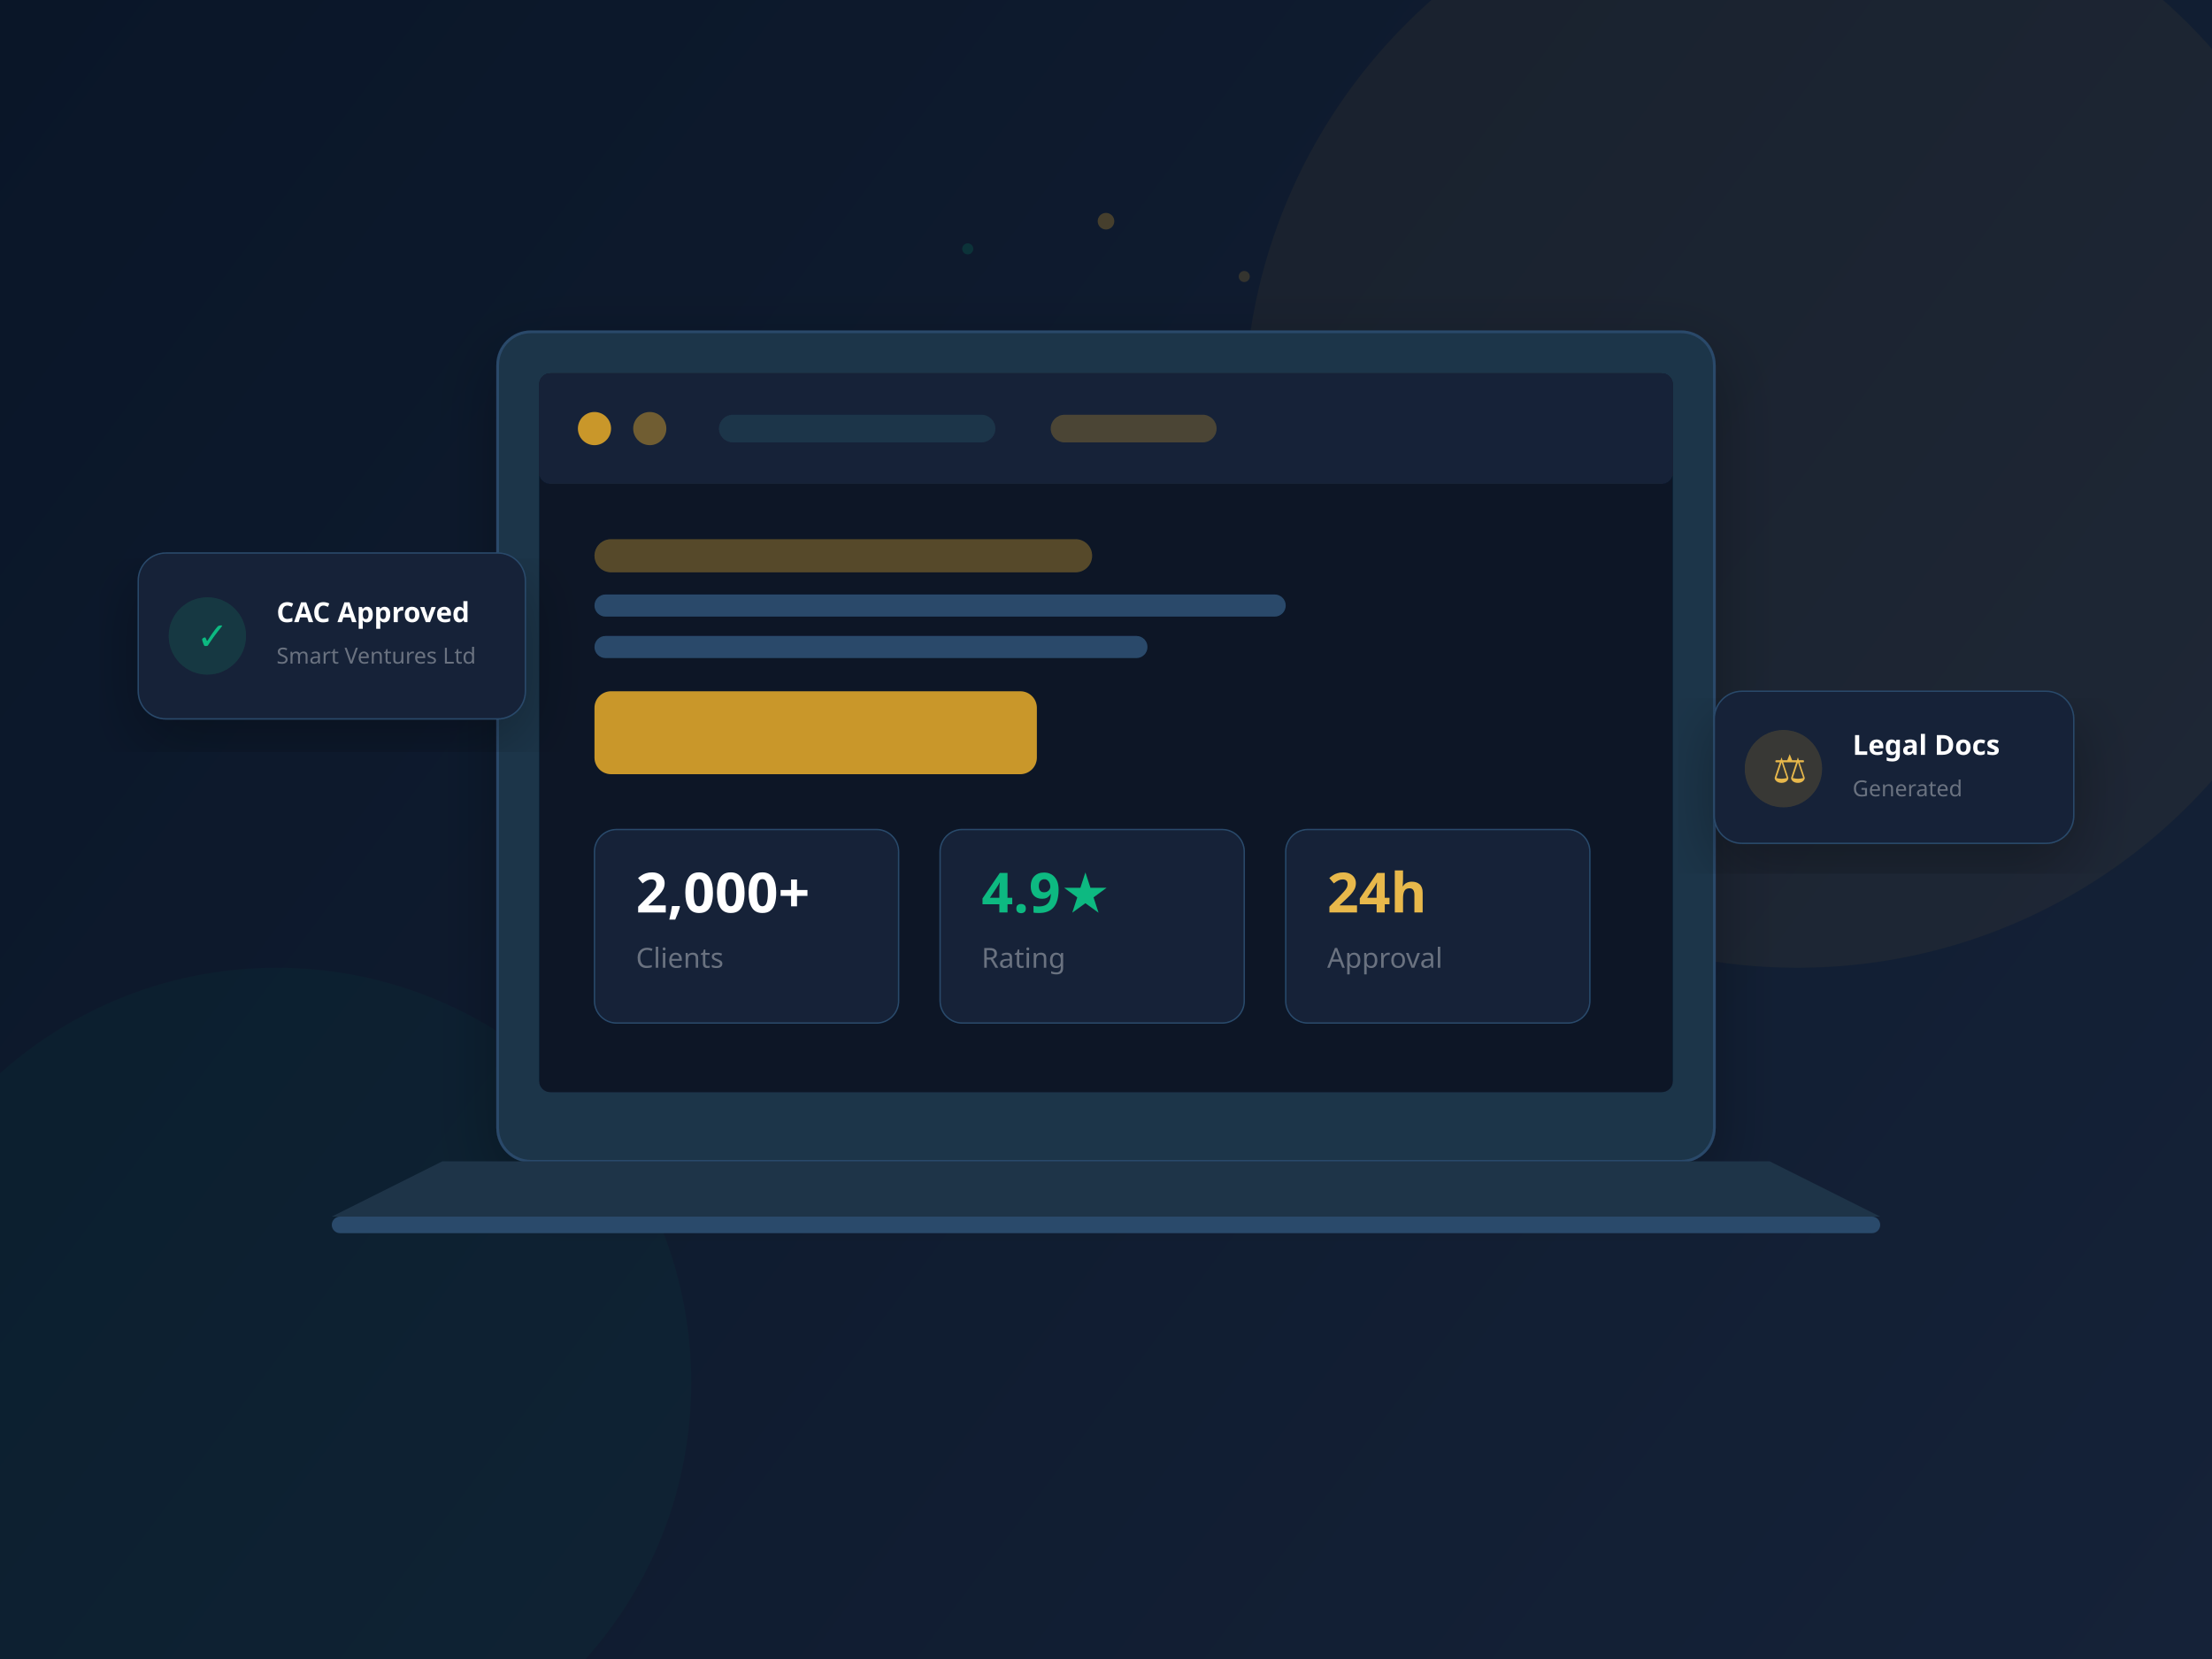
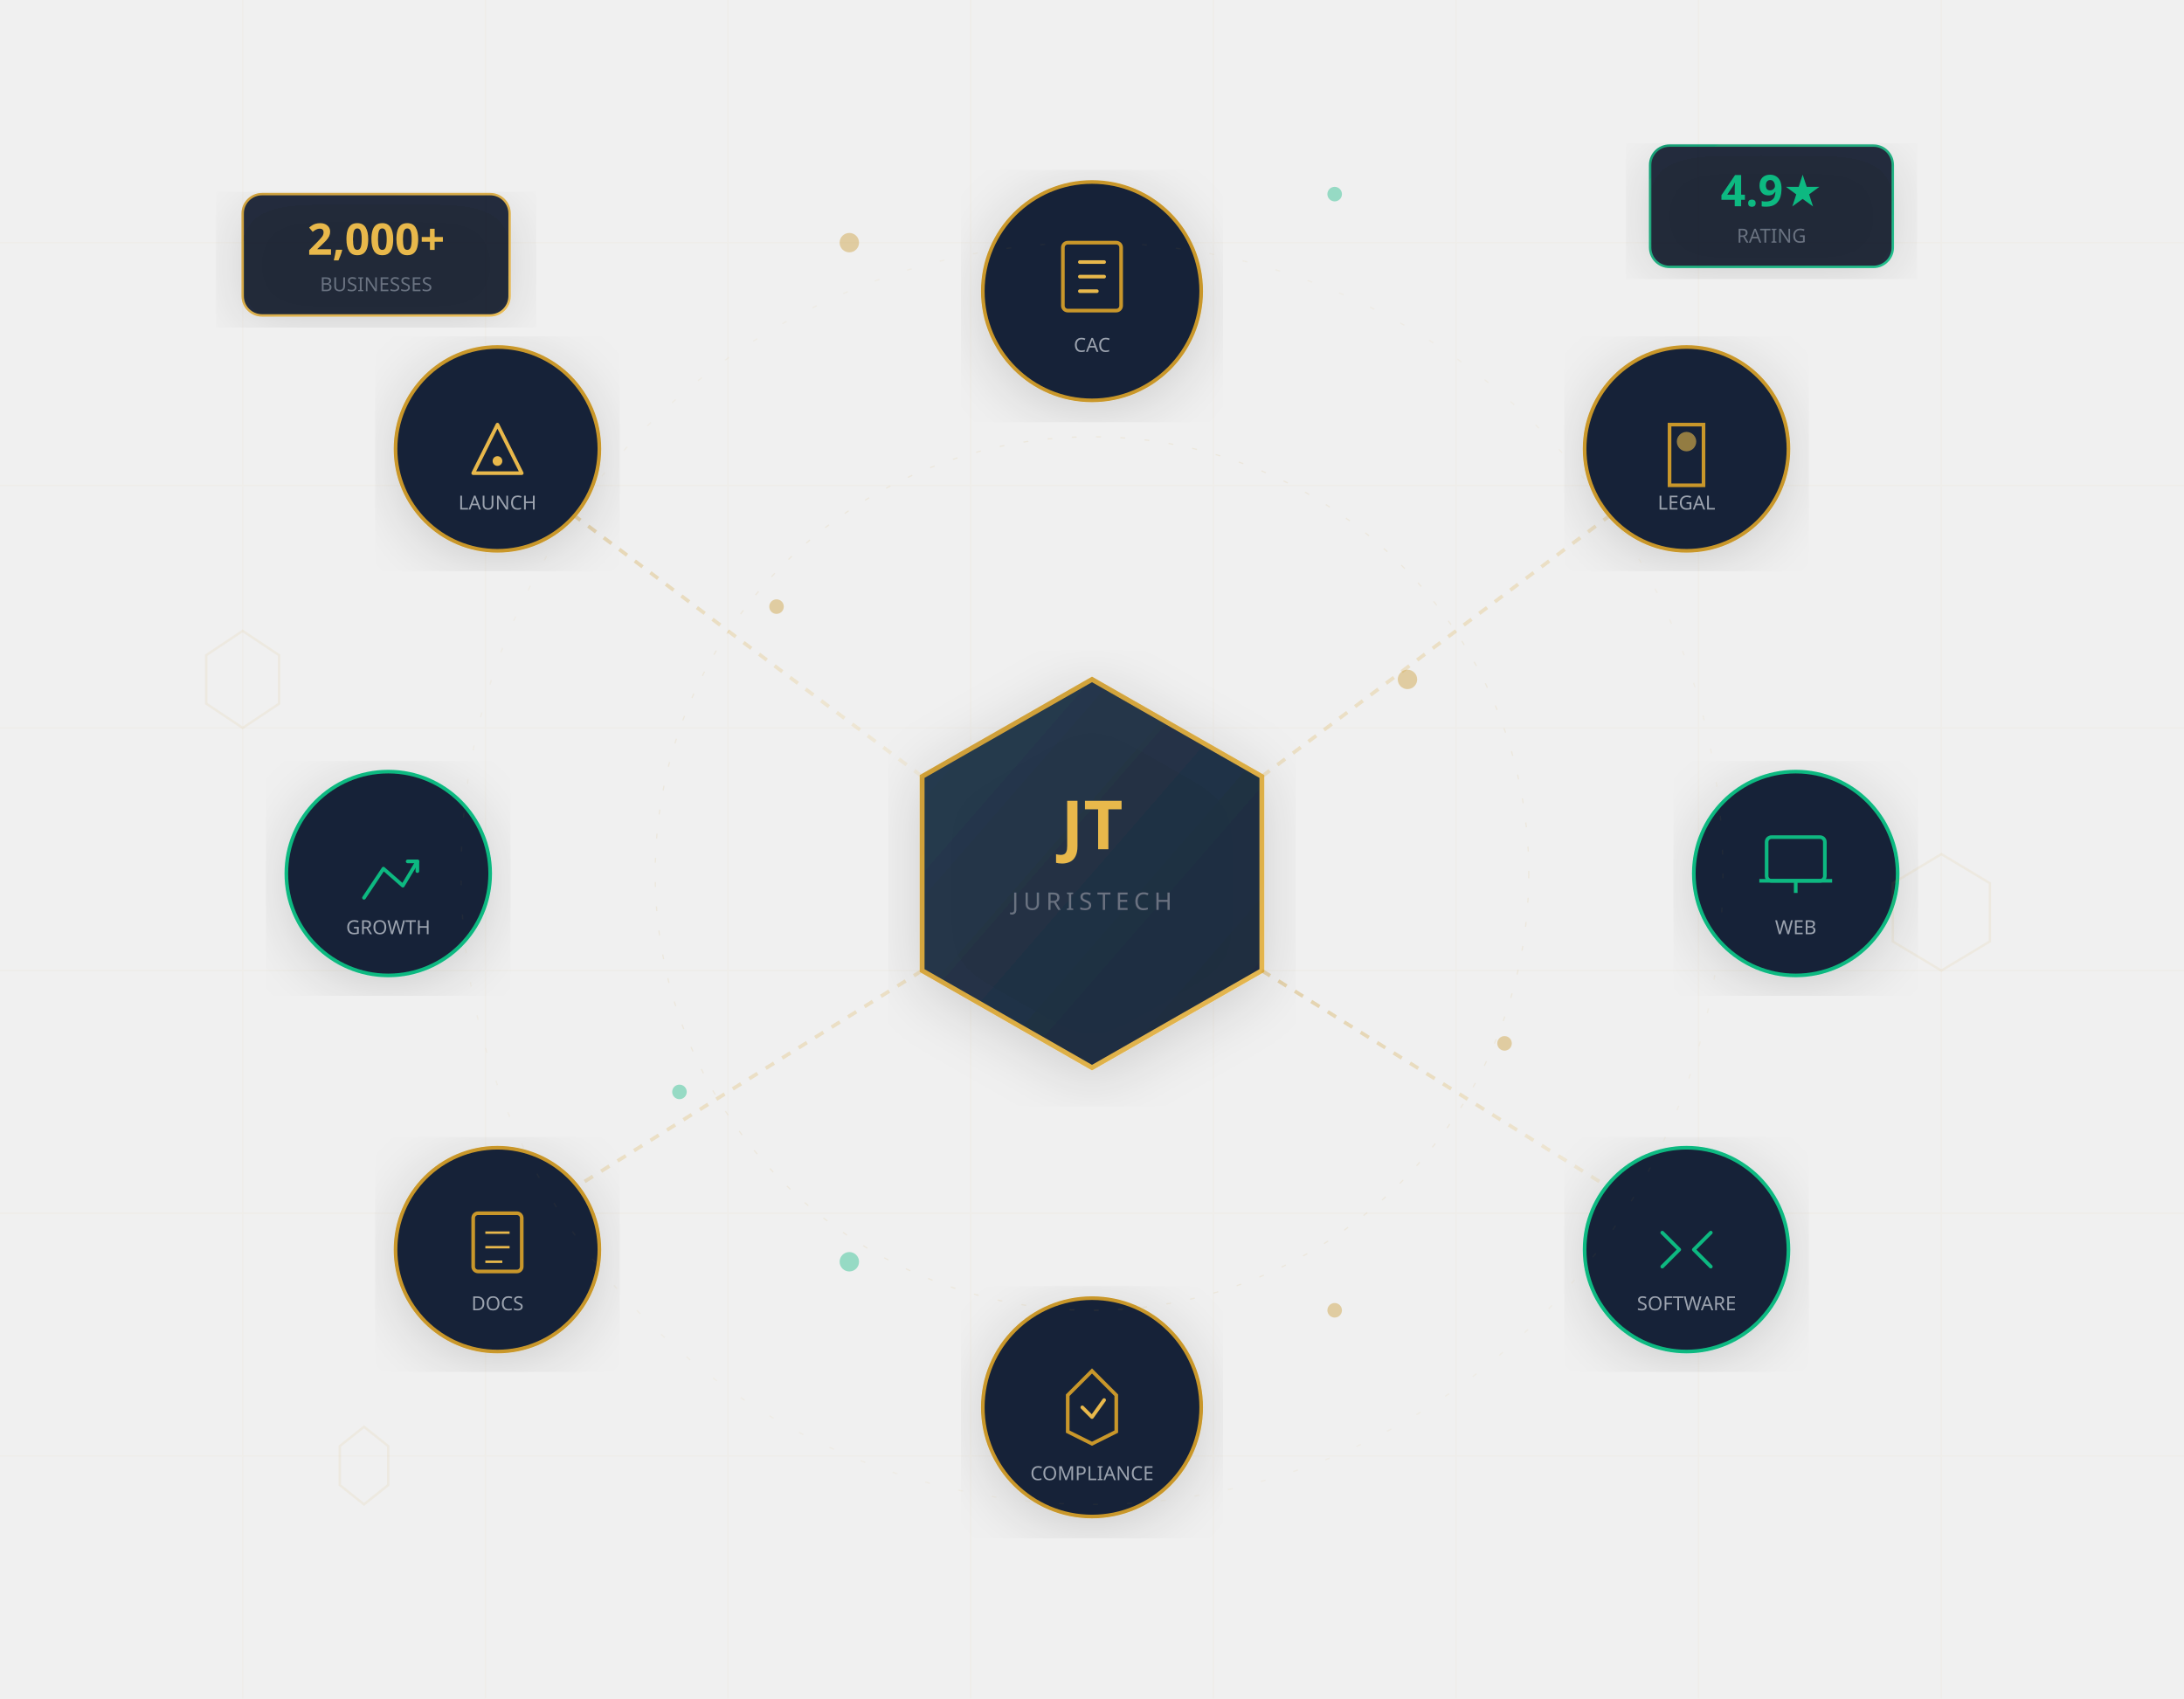
- <svg xmlns="http://www.w3.org/2000/svg" viewBox="0 0 800 600" fill="none">
+ <svg xmlns="http://www.w3.org/2000/svg" viewBox="0 0 900 700" fill="none">
  <defs>
-     <linearGradient id="bg" x1="0" y1="0" x2="800" y2="600" gradientUnits="userSpaceOnUse">
-       <stop offset="0%" stop-color="#0A1628" />
-       <stop offset="100%" stop-color="#152238" />
-     </linearGradient>
-     <linearGradient id="gold" x1="0" y1="0" x2="1" y2="1">
+     <linearGradient id="goldGrad" x1="0%" y1="0%" x2="100%" y2="100%">
      <stop offset="0%" stop-color="#C9972B" />
      <stop offset="100%" stop-color="#E8B84B" />
    </linearGradient>
-     <filter id="shadow" x="-10%" y="-10%" width="130%" height="130%">
-       <feDropShadow dx="0" dy="8" stdDeviation="12" flood-color="#000" flood-opacity="0.3" />
+     <linearGradient id="goldSoft" x1="0%" y1="0%" x2="100%" y2="100%">
+       <stop offset="0%" stop-color="#C9972B" stop-opacity="0.6" />
+       <stop offset="100%" stop-color="#E8B84B" stop-opacity="0.2" />
+     </linearGradient>
+     <linearGradient id="greenGrad" x1="0%" y1="0%" x2="100%" y2="100%">
+       <stop offset="0%" stop-color="#059669" />
+       <stop offset="100%" stop-color="#10B981" />
+     </linearGradient>
+     <linearGradient id="navyGrad" x1="0%" y1="0%" x2="100%" y2="100%">
+       <stop offset="0%" stop-color="#1E3448" />
+       <stop offset="100%" stop-color="#152238" />
+     </linearGradient>
+     <filter id="glow">
+       <feGaussianBlur stdDeviation="8" result="blur" />
+       <feComposite in="SourceGraphic" in2="blur" operator="over" />
+     </filter>
+     <filter id="softShadow">
+       <feDropShadow dx="0" dy="4" stdDeviation="12" flood-color="#000" flood-opacity="0.15" />
+     </filter>
+     <filter id="goldGlow">
+       <feGaussianBlur stdDeviation="20" result="blur" />
+       <feFlood flood-color="#C9972B" flood-opacity="0.15" />
+       <feComposite in2="blur" operator="in" />
+       <feMerge>
+         <feMergeNode />
+         <feMergeNode in="SourceGraphic" />
+       </feMerge>
    </filter>
  </defs>
-   <rect width="800" height="600" fill="url(#bg)" />
-   <circle cx="650" cy="150" r="200" fill="#C9972B" opacity="0.06" />
-   <circle cx="100" cy="500" r="150" fill="#059669" opacity="0.05" />
-   <g filter="url(#shadow)">
-     <rect x="180" y="120" width="440" height="300" rx="12" fill="#1E3448" stroke="#2A4A6B" stroke-width="1" />
-     <rect x="195" y="135" width="410" height="260" rx="4" fill="#0A1628" />
-     <rect x="195" y="135" width="410" height="40" rx="4" fill="#152238" />
-     <circle cx="215" cy="155" r="6" fill="#C9972B" />
-     <circle cx="235" cy="155" r="6" fill="#C9972B" opacity="0.5" />
-     <rect x="260" y="150" width="100" height="10" rx="5" fill="#1E3448" />
-     <rect x="380" y="150" width="60" height="10" rx="5" fill="#C9972B" opacity="0.3" />
-     <rect x="215" y="195" width="180" height="12" rx="6" fill="#C9972B" opacity="0.4" />
-     <rect x="215" y="215" width="250" height="8" rx="4" fill="#2A4A6B" />
-     <rect x="215" y="230" width="200" height="8" rx="4" fill="#2A4A6B" />
-     <rect x="215" y="250" width="160" height="30" rx="6" fill="#C9972B" />
-     <rect x="215" y="300" width="110" height="70" rx="8" fill="#152238" stroke="#2A4A6B" stroke-width="0.5" />
-     <text x="230" y="330" font-family="sans-serif" font-size="20" fill="#FFFFFF" font-weight="bold">2,000+</text>
-     <text x="230" y="350" font-family="sans-serif" font-size="10" fill="#6B7280">Clients</text>
-     <rect x="340" y="300" width="110" height="70" rx="8" fill="#152238" stroke="#2A4A6B" stroke-width="0.5" />
-     <text x="355" y="330" font-family="sans-serif" font-size="20" fill="#10B981" font-weight="bold">4.9★</text>
-     <text x="355" y="350" font-family="sans-serif" font-size="10" fill="#6B7280">Rating</text>
-     <rect x="465" y="300" width="110" height="70" rx="8" fill="#152238" stroke="#2A4A6B" stroke-width="0.5" />
-     <text x="480" y="330" font-family="sans-serif" font-size="20" fill="#E8B84B" font-weight="bold">24h</text>
-     <text x="480" y="350" font-family="sans-serif" font-size="10" fill="#6B7280">Approval</text>
+   <g opacity="0.04" stroke="#C9972B" stroke-width="0.5">
+     <line x1="0" y1="100" x2="900" y2="100" />
+     <line x1="0" y1="200" x2="900" y2="200" />
+     <line x1="0" y1="300" x2="900" y2="300" />
+     <line x1="0" y1="400" x2="900" y2="400" />
+     <line x1="0" y1="500" x2="900" y2="500" />
+     <line x1="0" y1="600" x2="900" y2="600" />
+     <line x1="100" y1="0" x2="100" y2="700" />
+     <line x1="200" y1="0" x2="200" y2="700" />
+     <line x1="300" y1="0" x2="300" y2="700" />
+     <line x1="400" y1="0" x2="400" y2="700" />
+     <line x1="500" y1="0" x2="500" y2="700" />
+     <line x1="600" y1="0" x2="600" y2="700" />
+     <line x1="700" y1="0" x2="700" y2="700" />
+     <line x1="800" y1="0" x2="800" y2="700" />
  </g>
-   <path d="M160 420 L640 420 L680 440 L120 440 Z" fill="#1E3448" />
-   <rect x="120" y="440" width="560" height="6" rx="3" fill="#2A4A6B" />
-   <g filter="url(#shadow)">
-     <rect x="50" y="200" width="140" height="60" rx="10" fill="#152238" stroke="#2A4A6B" stroke-width="0.5" />
-     <circle cx="75" cy="230" r="14" fill="#059669" opacity="0.2" />
-     <text x="71" y="235" font-family="sans-serif" font-size="14" fill="#10B981">✓</text>
-     <text x="100" y="225" font-family="sans-serif" font-size="10" fill="#FFFFFF" font-weight="bold">CAC Approved</text>
-     <text x="100" y="240" font-family="sans-serif" font-size="8" fill="#6B7280">Smart Ventures Ltd</text>
+   <g filter="url(#softShadow)">
+     <polygon points="450,280 520,320 520,400 450,440 380,400 380,320" fill="url(#navyGrad)" stroke="url(#goldGrad)" stroke-width="2" opacity="0.95" />
+     <text x="450" y="350" font-family="system-ui, sans-serif" font-size="28" fill="#E8B84B" font-weight="700" text-anchor="middle">JT</text>
+     <text x="450" y="375" font-family="system-ui, sans-serif" font-size="10" fill="#6B7280" text-anchor="middle" letter-spacing="2">JURISTECH</text>
  </g>
-   <g filter="url(#shadow)">
-     <rect x="620" y="250" width="130" height="55" rx="10" fill="#152238" stroke="#2A4A6B" stroke-width="0.5" />
-     <circle cx="645" cy="278" r="14" fill="#C9972B" opacity="0.2" />
-     <text x="641" y="283" font-family="sans-serif" font-size="14" fill="#E8B84B">⚖</text>
-     <text x="670" y="273" font-family="sans-serif" font-size="10" fill="#FFFFFF" font-weight="bold">Legal Docs</text>
-     <text x="670" y="288" font-family="sans-serif" font-size="8" fill="#6B7280">Generated</text>
+   <g stroke="url(#goldSoft)" stroke-width="1.5" stroke-dasharray="4,4" opacity="0.6">
+     <line x1="450" y1="280" x2="450" y2="140" />
+     <line x1="520" y1="320" x2="680" y2="200" />
+     <line x1="520" y1="360" x2="720" y2="360" />
+     <line x1="520" y1="400" x2="680" y2="500" />
+     <line x1="450" y1="440" x2="450" y2="560" />
+     <line x1="380" y1="400" x2="220" y2="500" />
+     <line x1="380" y1="360" x2="180" y2="360" />
+     <line x1="380" y1="320" x2="220" y2="200" />
  </g>
-   <circle cx="400" cy="80" r="3" fill="#C9972B" opacity="0.3" />
-   <circle cx="450" cy="100" r="2" fill="#C9972B" opacity="0.2" />
-   <circle cx="350" cy="90" r="2" fill="#059669" opacity="0.2" />
+   <g filter="url(#softShadow)">
+     <circle cx="450" cy="120" r="45" fill="#152238" stroke="#C9972B" stroke-width="1.5" />
+     <rect x="438" y="100" width="24" height="28" rx="2" fill="none" stroke="#C9972B" stroke-width="1.5" />
+     <path d="M445 108 L455 108 M445 114 L455 114 M445 120 L452 120" stroke="#E8B84B" stroke-width="1.5" stroke-linecap="round" />
+     <text x="450" y="145" font-family="system-ui, sans-serif" font-size="8" fill="#9CA3AF" text-anchor="middle">CAC</text>
+   </g>
+   <g filter="url(#softShadow)">
+     <circle cx="695" cy="185" r="42" fill="#152238" stroke="#C9972B" stroke-width="1.5" />
+     <path d="M688 175 L688 200 L702 200 L702 175 Z" fill="none" stroke="#C9972B" stroke-width="1.5" />
+     <circle cx="695" cy="182" r="4" fill="#E8B84B" opacity="0.6" />
+     <text x="695" y="210" font-family="system-ui, sans-serif" font-size="8" fill="#9CA3AF" text-anchor="middle">LEGAL</text>
+   </g>
+   <g filter="url(#softShadow)">
+     <circle cx="740" cy="360" r="42" fill="#152238" stroke="#10B981" stroke-width="1.5" />
+     <rect x="728" y="345" width="24" height="18" rx="2" fill="none" stroke="#10B981" stroke-width="1.5" />
+     <line x1="725" y1="363" x2="755" y2="363" stroke="#10B981" stroke-width="1.5" />
+     <line x1="740" y1="363" x2="740" y2="368" stroke="#10B981" stroke-width="1.5" />
+     <text x="740" y="385" font-family="system-ui, sans-serif" font-size="8" fill="#9CA3AF" text-anchor="middle">WEB</text>
+   </g>
+   <g filter="url(#softShadow)">
+     <circle cx="695" cy="515" r="42" fill="#152238" stroke="#10B981" stroke-width="1.5" />
+     <path d="M685 508 L692 515 L685 522 M705 508 L698 515 L705 522" stroke="#10B981" stroke-width="1.5" stroke-linecap="round" stroke-linejoin="round" />
+     <text x="695" y="540" font-family="system-ui, sans-serif" font-size="8" fill="#9CA3AF" text-anchor="middle">SOFTWARE</text>
+   </g>
+   <g filter="url(#softShadow)">
+     <circle cx="450" cy="580" r="45" fill="#152238" stroke="#C9972B" stroke-width="1.5" />
+     <path d="M440 575 L450 565 L460 575 L460 590 L450 595 L440 590 Z" fill="none" stroke="#C9972B" stroke-width="1.5" />
+     <path d="M446 580 L450 584 L455 577" fill="none" stroke="#E8B84B" stroke-width="1.5" stroke-linecap="round" stroke-linejoin="round" />
+     <text x="450" y="610" font-family="system-ui, sans-serif" font-size="8" fill="#9CA3AF" text-anchor="middle">COMPLIANCE</text>
+   </g>
+   <g filter="url(#softShadow)">
+     <circle cx="205" cy="515" r="42" fill="#152238" stroke="#C9972B" stroke-width="1.5" />
+     <rect x="195" y="500" width="20" height="24" rx="2" fill="none" stroke="#C9972B" stroke-width="1.5" />
+     <line x1="200" y1="508" x2="210" y2="508" stroke="#E8B84B" stroke-width="1" />
+     <line x1="200" y1="514" x2="210" y2="514" stroke="#E8B84B" stroke-width="1" />
+     <line x1="200" y1="520" x2="207" y2="520" stroke="#E8B84B" stroke-width="1" />
+     <text x="205" y="540" font-family="system-ui, sans-serif" font-size="8" fill="#9CA3AF" text-anchor="middle">DOCS</text>
+   </g>
+   <g filter="url(#softShadow)">
+     <circle cx="160" cy="360" r="42" fill="#152238" stroke="#10B981" stroke-width="1.5" />
+     <path d="M150 370 L158 358 L166 365 L172 355" fill="none" stroke="#10B981" stroke-width="1.5" stroke-linecap="round" stroke-linejoin="round" />
+     <path d="M168 355 L172 355 L172 359" fill="none" stroke="#10B981" stroke-width="1.5" stroke-linecap="round" stroke-linejoin="round" />
+     <text x="160" y="385" font-family="system-ui, sans-serif" font-size="8" fill="#9CA3AF" text-anchor="middle">GROWTH</text>
+   </g>
+   <g filter="url(#softShadow)">
+     <circle cx="205" cy="185" r="42" fill="#152238" stroke="#C9972B" stroke-width="1.5" />
+     <path d="M195 195 L205 175 L215 195 Z" fill="none" stroke="#E8B84B" stroke-width="1.5" stroke-linejoin="round" />
+     <circle cx="205" cy="190" r="2" fill="#E8B84B" />
+     <text x="205" y="210" font-family="system-ui, sans-serif" font-size="8" fill="#9CA3AF" text-anchor="middle">LAUNCH</text>
+   </g>
+   <g opacity="0.4">
+     <circle cx="350" cy="100" r="4" fill="#C9972B" />
+     <circle cx="550" cy="80" r="3" fill="#10B981" />
+     <circle cx="320" cy="250" r="3" fill="#C9972B" />
+     <circle cx="580" cy="280" r="4" fill="#C9972B" />
+     <circle cx="280" cy="450" r="3" fill="#10B981" />
+     <circle cx="620" cy="430" r="3" fill="#C9972B" />
+     <circle cx="350" cy="520" r="4" fill="#10B981" />
+     <circle cx="550" cy="540" r="3" fill="#C9972B" />
+   </g>
+   <g filter="url(#softShadow)">
+     <rect x="100" y="80" width="110" height="50" rx="8" fill="#0A1628" stroke="url(#goldGrad)" stroke-width="1" opacity="0.9" />
+     <text x="155" y="105" font-family="system-ui, sans-serif" font-size="18" fill="#E8B84B" font-weight="700" text-anchor="middle">2,000+</text>
+     <text x="155" y="120" font-family="system-ui, sans-serif" font-size="8" fill="#6B7280" text-anchor="middle">BUSINESSES</text>
+   </g>
+   <g filter="url(#softShadow)">
+     <rect x="680" y="60" width="100" height="50" rx="8" fill="#0A1628" stroke="url(#greenGrad)" stroke-width="1" opacity="0.9" />
+     <text x="730" y="85" font-family="system-ui, sans-serif" font-size="18" fill="#10B981" font-weight="700" text-anchor="middle">4.9★</text>
+     <text x="730" y="100" font-family="system-ui, sans-serif" font-size="8" fill="#6B7280" text-anchor="middle">RATING</text>
+   </g>
+   <g opacity="0.08" stroke="#C9972B" stroke-width="1" fill="none">
+     <polygon points="100,300 115,290 115,270 100,260 85,270 85,290" />
+     <polygon points="800,400 820,388 820,364 800,352 780,364 780,388" />
+     <polygon points="150,620 160,612 160,596 150,588 140,596 140,612" />
+   </g>
+   <circle cx="450" cy="360" r="180" stroke="#C9972B" stroke-width="0.5" opacity="0.1" fill="none" stroke-dasharray="2,8" />
+   <circle cx="450" cy="360" r="260" stroke="#C9972B" stroke-width="0.5" opacity="0.06" fill="none" stroke-dasharray="2,12" />
</svg>
